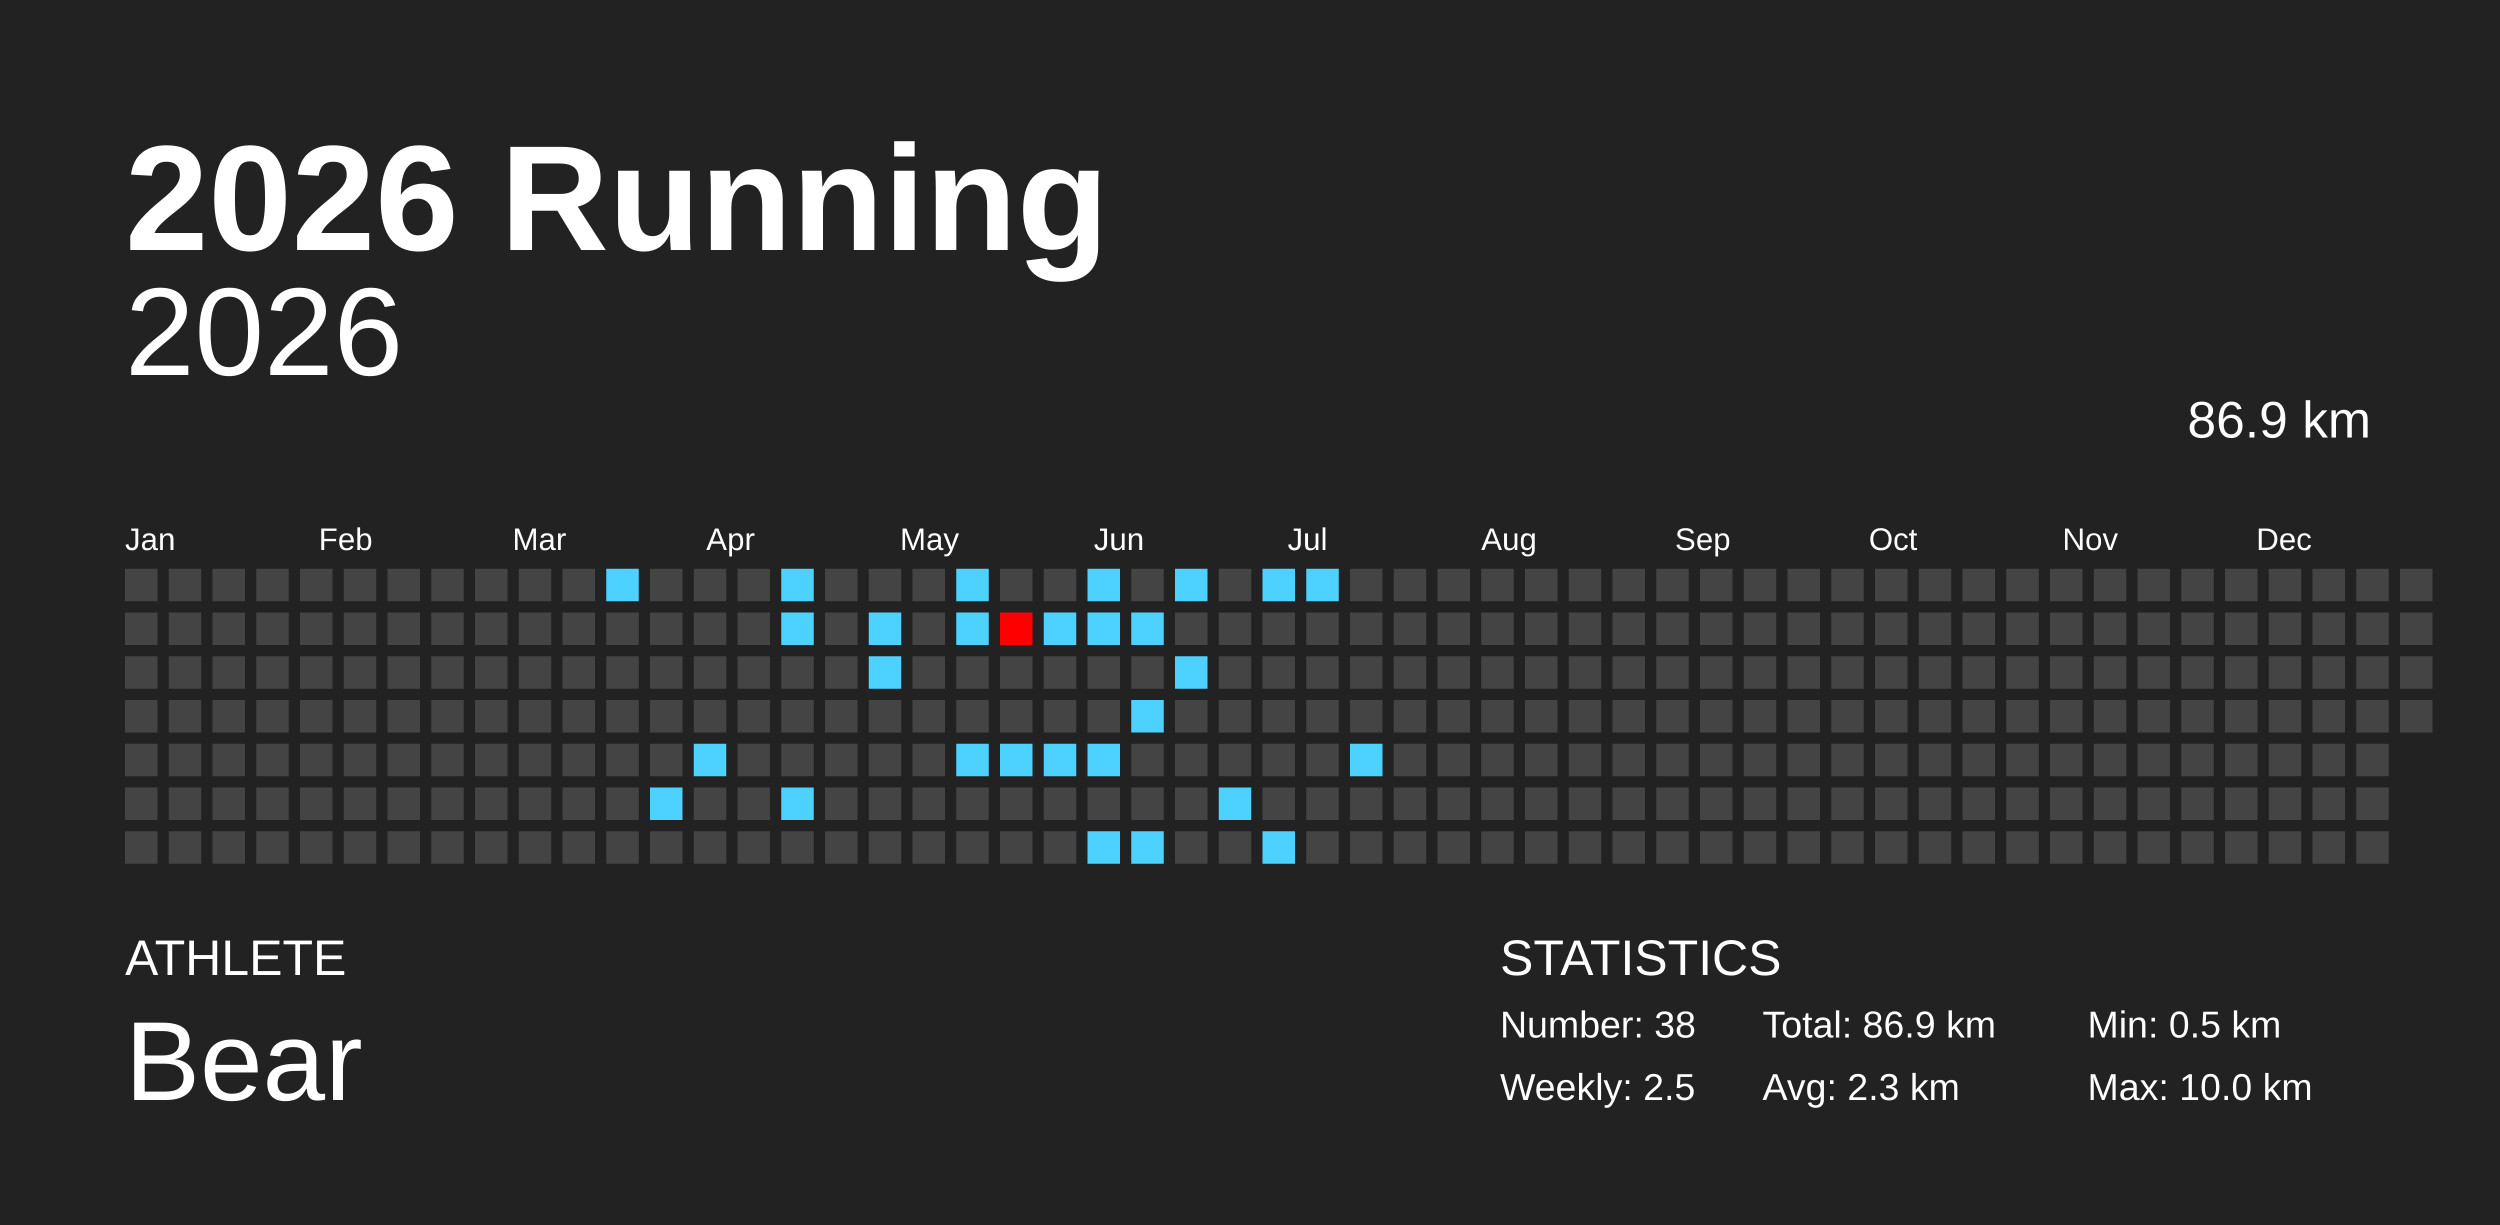
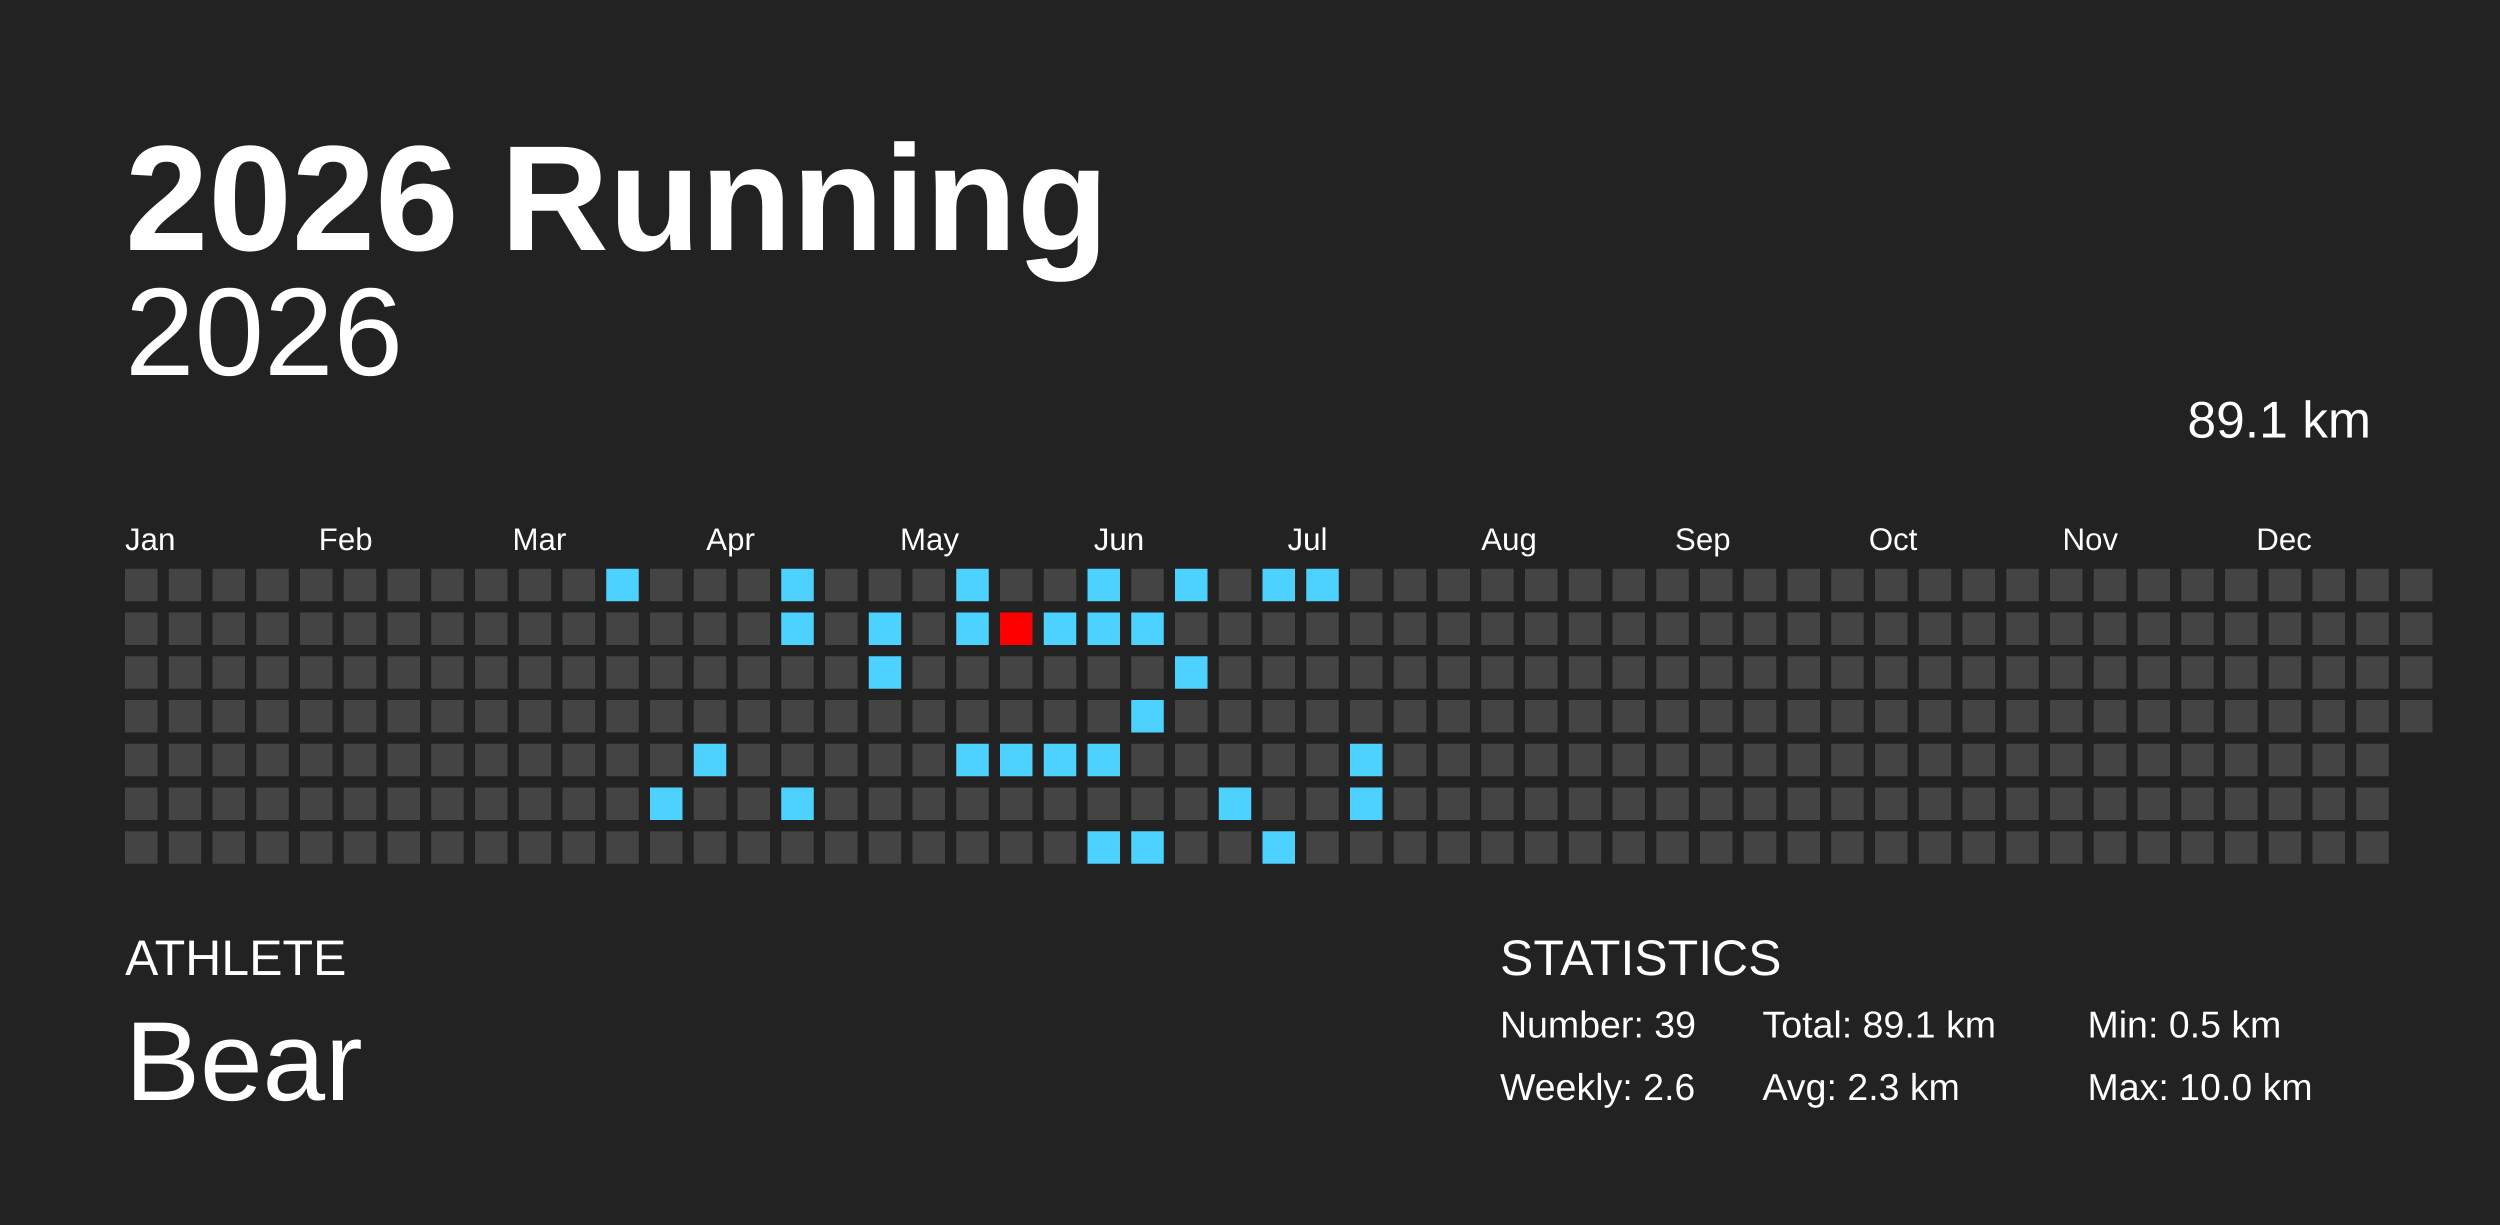
<svg xmlns="http://www.w3.org/2000/svg" baseProfile="full" height="98mm" version="1.1" viewBox="0,0,200,98" width="200mm">
  <defs />
  <rect fill="#222222" height="98" width="200" x="0" y="0" />
  <text fill="#FFFFFF" style="font-size:12px; font-family:Arial; font-weight:bold;" x="10" y="20">2026 Running</text>
  <text fill="#FFFFFF" style="font-size:4px; font-family:Arial" x="10" y="78">ATHLETE</text>
  <text fill="#FFFFFF" style="font-size:9px; font-family:Arial" x="10" y="88">Bear</text>
  <text fill="#FFFFFF" style="font-size:4px; font-family:Arial" x="120" y="78">STATISTICS</text>
-   <text fill="#FFFFFF" style="font-size:3px; font-family:Arial" x="120" y="83">Number: 38</text>
-   <text fill="#FFFFFF" style="font-size:3px; font-family:Arial" x="120" y="88">Weekly: 2.5</text>
-   <text fill="#FFFFFF" style="font-size:3px; font-family:Arial" x="141" y="83">Total: 86.9 km</text>
+   <text fill="#FFFFFF" style="font-size:3px; font-family:Arial" x="120" y="83">Number: 39</text>
+   <text fill="#FFFFFF" style="font-size:3px; font-family:Arial" x="120" y="88">Weekly: 2.6</text>
+   <text fill="#FFFFFF" style="font-size:3px; font-family:Arial" x="141" y="83">Total: 89.1 km</text>
  <text fill="#FFFFFF" style="font-size:3px; font-family:Arial" x="141" y="88">Avg: 2.3 km</text>
  <text fill="#FFFFFF" style="font-size:3px; font-family:Arial" x="167" y="83">Min: 0.5 km</text>
  <text fill="#FFFFFF" style="font-size:3px; font-family:Arial" x="167" y="88">Max: 10.0 km</text>
  <text alignment-baseline="hanging" fill="#FFFFFF" style="font-size:10.0px; font-family:Arial;" x="10" y="30">2026</text>
-   <text alignment-baseline="hanging" fill="#FFFFFF" style="font-size:4.125px; font-family:Arial;" x="175" y="35">86.9 km</text>
+   <text alignment-baseline="hanging" fill="#FFFFFF" style="font-size:4.125px; font-family:Arial;" x="175" y="35">89.1 km</text>
  <text fill="#FFFFFF" style="font-size:2.5px; font-family:Arial" x="10.0" y="44">Jan</text>
  <text fill="#FFFFFF" style="font-size:2.5px; font-family:Arial" x="25.5" y="44">Feb</text>
  <text fill="#FFFFFF" style="font-size:2.5px; font-family:Arial" x="41.0" y="44">Mar</text>
  <text fill="#FFFFFF" style="font-size:2.5px; font-family:Arial" x="56.5" y="44">Apr</text>
  <text fill="#FFFFFF" style="font-size:2.5px; font-family:Arial" x="72.0" y="44">May</text>
  <text fill="#FFFFFF" style="font-size:2.5px; font-family:Arial" x="87.5" y="44">Jun</text>
  <text fill="#FFFFFF" style="font-size:2.5px; font-family:Arial" x="103.0" y="44">Jul</text>
  <text fill="#FFFFFF" style="font-size:2.5px; font-family:Arial" x="118.5" y="44">Aug</text>
  <text fill="#FFFFFF" style="font-size:2.5px; font-family:Arial" x="134.0" y="44">Sep</text>
  <text fill="#FFFFFF" style="font-size:2.5px; font-family:Arial" x="149.5" y="44">Oct</text>
  <text fill="#FFFFFF" style="font-size:2.5px; font-family:Arial" x="165.0" y="44">Nov</text>
  <text fill="#FFFFFF" style="font-size:2.5px; font-family:Arial" x="180.5" y="44">Dec</text>
  <rect fill="#444444" height="2.6" width="2.6" x="10.0" y="45.5" />
  <rect fill="#444444" height="2.6" width="2.6" x="10.0" y="49.0" />
  <rect fill="#444444" height="2.6" width="2.6" x="10.0" y="52.5" />
  <rect fill="#444444" height="2.6" width="2.6" x="10.0" y="56.0" />
  <rect fill="#444444" height="2.6" width="2.6" x="10.0" y="59.5" />
  <rect fill="#444444" height="2.6" width="2.6" x="10.0" y="63.0" />
  <rect fill="#444444" height="2.6" width="2.6" x="10.0" y="66.5" />
  <rect fill="#444444" height="2.6" width="2.6" x="13.5" y="45.5" />
  <rect fill="#444444" height="2.6" width="2.6" x="13.5" y="49.0" />
  <rect fill="#444444" height="2.6" width="2.6" x="13.5" y="52.5" />
  <rect fill="#444444" height="2.6" width="2.6" x="13.5" y="56.0" />
  <rect fill="#444444" height="2.6" width="2.6" x="13.5" y="59.5" />
  <rect fill="#444444" height="2.6" width="2.6" x="13.5" y="63.0" />
  <rect fill="#444444" height="2.6" width="2.6" x="13.5" y="66.5" />
  <rect fill="#444444" height="2.6" width="2.6" x="17.0" y="45.5" />
  <rect fill="#444444" height="2.6" width="2.6" x="17.0" y="49.0" />
  <rect fill="#444444" height="2.6" width="2.6" x="17.0" y="52.5" />
  <rect fill="#444444" height="2.6" width="2.6" x="17.0" y="56.0" />
  <rect fill="#444444" height="2.6" width="2.6" x="17.0" y="59.5" />
  <rect fill="#444444" height="2.6" width="2.6" x="17.0" y="63.0" />
  <rect fill="#444444" height="2.6" width="2.6" x="17.0" y="66.5" />
  <rect fill="#444444" height="2.6" width="2.6" x="20.5" y="45.5" />
  <rect fill="#444444" height="2.6" width="2.6" x="20.5" y="49.0" />
  <rect fill="#444444" height="2.6" width="2.6" x="20.5" y="52.5" />
  <rect fill="#444444" height="2.6" width="2.6" x="20.5" y="56.0" />
  <rect fill="#444444" height="2.6" width="2.6" x="20.5" y="59.5" />
  <rect fill="#444444" height="2.6" width="2.6" x="20.5" y="63.0" />
  <rect fill="#444444" height="2.6" width="2.6" x="20.5" y="66.5" />
  <rect fill="#444444" height="2.6" width="2.6" x="24.0" y="45.5" />
  <rect fill="#444444" height="2.6" width="2.6" x="24.0" y="49.0" />
  <rect fill="#444444" height="2.6" width="2.6" x="24.0" y="52.5" />
  <rect fill="#444444" height="2.6" width="2.6" x="24.0" y="56.0" />
  <rect fill="#444444" height="2.6" width="2.6" x="24.0" y="59.5" />
  <rect fill="#444444" height="2.6" width="2.6" x="24.0" y="63.0" />
  <rect fill="#444444" height="2.6" width="2.6" x="24.0" y="66.5" />
  <rect fill="#444444" height="2.6" width="2.6" x="27.5" y="45.5" />
  <rect fill="#444444" height="2.6" width="2.6" x="27.5" y="49.0" />
  <rect fill="#444444" height="2.6" width="2.6" x="27.5" y="52.5" />
  <rect fill="#444444" height="2.6" width="2.6" x="27.5" y="56.0" />
  <rect fill="#444444" height="2.6" width="2.6" x="27.5" y="59.5" />
  <rect fill="#444444" height="2.6" width="2.6" x="27.5" y="63.0" />
  <rect fill="#444444" height="2.6" width="2.6" x="27.5" y="66.5" />
  <rect fill="#444444" height="2.6" width="2.6" x="31.0" y="45.5" />
  <rect fill="#444444" height="2.6" width="2.6" x="31.0" y="49.0" />
  <rect fill="#444444" height="2.6" width="2.6" x="31.0" y="52.5" />
  <rect fill="#444444" height="2.6" width="2.6" x="31.0" y="56.0" />
  <rect fill="#444444" height="2.6" width="2.6" x="31.0" y="59.5" />
  <rect fill="#444444" height="2.6" width="2.6" x="31.0" y="63.0" />
  <rect fill="#444444" height="2.6" width="2.6" x="31.0" y="66.5" />
  <rect fill="#444444" height="2.6" width="2.6" x="34.5" y="45.5" />
  <rect fill="#444444" height="2.6" width="2.6" x="34.5" y="49.0" />
  <rect fill="#444444" height="2.6" width="2.6" x="34.5" y="52.5" />
  <rect fill="#444444" height="2.6" width="2.6" x="34.5" y="56.0" />
  <rect fill="#444444" height="2.6" width="2.6" x="34.5" y="59.5" />
  <rect fill="#444444" height="2.6" width="2.6" x="34.5" y="63.0" />
  <rect fill="#444444" height="2.6" width="2.6" x="34.5" y="66.5" />
  <rect fill="#444444" height="2.6" width="2.6" x="38.0" y="45.5" />
  <rect fill="#444444" height="2.6" width="2.6" x="38.0" y="49.0" />
  <rect fill="#444444" height="2.6" width="2.6" x="38.0" y="52.5" />
  <rect fill="#444444" height="2.6" width="2.6" x="38.0" y="56.0" />
  <rect fill="#444444" height="2.6" width="2.6" x="38.0" y="59.5" />
  <rect fill="#444444" height="2.6" width="2.6" x="38.0" y="63.0" />
  <rect fill="#444444" height="2.6" width="2.6" x="38.0" y="66.5" />
  <rect fill="#444444" height="2.6" width="2.6" x="41.5" y="45.5" />
  <rect fill="#444444" height="2.6" width="2.6" x="41.5" y="49.0" />
  <rect fill="#444444" height="2.6" width="2.6" x="41.5" y="52.5" />
  <rect fill="#444444" height="2.6" width="2.6" x="41.5" y="56.0" />
  <rect fill="#444444" height="2.6" width="2.6" x="41.5" y="59.5" />
  <rect fill="#444444" height="2.6" width="2.6" x="41.5" y="63.0" />
  <rect fill="#444444" height="2.6" width="2.6" x="41.5" y="66.5" />
  <rect fill="#444444" height="2.6" width="2.6" x="45.0" y="45.5" />
  <rect fill="#444444" height="2.6" width="2.6" x="45.0" y="49.0" />
  <rect fill="#444444" height="2.6" width="2.6" x="45.0" y="52.5" />
  <rect fill="#444444" height="2.6" width="2.6" x="45.0" y="56.0" />
  <rect fill="#444444" height="2.6" width="2.6" x="45.0" y="59.5" />
  <rect fill="#444444" height="2.6" width="2.6" x="45.0" y="63.0" />
  <rect fill="#444444" height="2.6" width="2.6" x="45.0" y="66.5" />
  <rect fill="#4dd2ff" height="2.6" width="2.6" x="48.5" y="45.5" />
  <rect fill="#444444" height="2.6" width="2.6" x="48.5" y="49.0" />
  <rect fill="#444444" height="2.6" width="2.6" x="48.5" y="52.5" />
  <rect fill="#444444" height="2.6" width="2.6" x="48.5" y="56.0" />
  <rect fill="#444444" height="2.6" width="2.6" x="48.5" y="59.5" />
  <rect fill="#444444" height="2.6" width="2.6" x="48.5" y="63.0" />
  <rect fill="#444444" height="2.6" width="2.6" x="48.5" y="66.5" />
  <rect fill="#444444" height="2.6" width="2.6" x="52.0" y="45.5" />
  <rect fill="#444444" height="2.6" width="2.6" x="52.0" y="49.0" />
  <rect fill="#444444" height="2.6" width="2.6" x="52.0" y="52.5" />
  <rect fill="#444444" height="2.6" width="2.6" x="52.0" y="56.0" />
  <rect fill="#444444" height="2.6" width="2.6" x="52.0" y="59.5" />
  <rect fill="#4dd2ff" height="2.6" width="2.6" x="52.0" y="63.0" />
  <rect fill="#444444" height="2.6" width="2.6" x="52.0" y="66.5" />
  <rect fill="#444444" height="2.6" width="2.6" x="55.5" y="45.5" />
  <rect fill="#444444" height="2.6" width="2.6" x="55.5" y="49.0" />
  <rect fill="#444444" height="2.6" width="2.6" x="55.5" y="52.5" />
  <rect fill="#444444" height="2.6" width="2.6" x="55.5" y="56.0" />
  <rect fill="#4dd2ff" height="2.6" width="2.6" x="55.5" y="59.5" />
  <rect fill="#444444" height="2.6" width="2.6" x="55.5" y="63.0" />
  <rect fill="#444444" height="2.6" width="2.6" x="55.5" y="66.5" />
  <rect fill="#444444" height="2.6" width="2.6" x="59.0" y="45.5" />
  <rect fill="#444444" height="2.6" width="2.6" x="59.0" y="49.0" />
  <rect fill="#444444" height="2.6" width="2.6" x="59.0" y="52.5" />
  <rect fill="#444444" height="2.6" width="2.6" x="59.0" y="56.0" />
  <rect fill="#444444" height="2.6" width="2.6" x="59.0" y="59.5" />
  <rect fill="#444444" height="2.6" width="2.6" x="59.0" y="63.0" />
  <rect fill="#444444" height="2.6" width="2.6" x="59.0" y="66.5" />
  <rect fill="#4dd2ff" height="2.6" width="2.6" x="62.5" y="45.5" />
  <rect fill="#4dd2ff" height="2.6" width="2.6" x="62.5" y="49.0" />
  <rect fill="#444444" height="2.6" width="2.6" x="62.5" y="52.5" />
  <rect fill="#444444" height="2.6" width="2.6" x="62.5" y="56.0" />
  <rect fill="#444444" height="2.6" width="2.6" x="62.5" y="59.5" />
  <rect fill="#4dd2ff" height="2.6" width="2.6" x="62.5" y="63.0" />
  <rect fill="#444444" height="2.6" width="2.6" x="62.5" y="66.5" />
  <rect fill="#444444" height="2.6" width="2.6" x="66.0" y="45.5" />
  <rect fill="#444444" height="2.6" width="2.6" x="66.0" y="49.0" />
  <rect fill="#444444" height="2.6" width="2.6" x="66.0" y="52.5" />
  <rect fill="#444444" height="2.6" width="2.6" x="66.0" y="56.0" />
  <rect fill="#444444" height="2.6" width="2.6" x="66.0" y="59.5" />
  <rect fill="#444444" height="2.6" width="2.6" x="66.0" y="63.0" />
  <rect fill="#444444" height="2.6" width="2.6" x="66.0" y="66.5" />
  <rect fill="#444444" height="2.6" width="2.6" x="69.5" y="45.5" />
  <rect fill="#4dd2ff" height="2.6" width="2.6" x="69.5" y="49.0" />
  <rect fill="#4dd2ff" height="2.6" width="2.6" x="69.5" y="52.5" />
  <rect fill="#444444" height="2.6" width="2.6" x="69.5" y="56.0" />
  <rect fill="#444444" height="2.6" width="2.6" x="69.5" y="59.5" />
  <rect fill="#444444" height="2.6" width="2.6" x="69.5" y="63.0" />
  <rect fill="#444444" height="2.6" width="2.6" x="69.5" y="66.5" />
  <rect fill="#444444" height="2.6" width="2.6" x="73.0" y="45.5" />
  <rect fill="#444444" height="2.6" width="2.6" x="73.0" y="49.0" />
  <rect fill="#444444" height="2.6" width="2.6" x="73.0" y="52.5" />
  <rect fill="#444444" height="2.6" width="2.6" x="73.0" y="56.0" />
  <rect fill="#444444" height="2.6" width="2.6" x="73.0" y="59.5" />
  <rect fill="#444444" height="2.6" width="2.6" x="73.0" y="63.0" />
  <rect fill="#444444" height="2.6" width="2.6" x="73.0" y="66.5" />
  <rect fill="#4dd2ff" height="2.6" width="2.6" x="76.5" y="45.5" />
  <rect fill="#4dd2ff" height="2.6" width="2.6" x="76.5" y="49.0" />
  <rect fill="#444444" height="2.6" width="2.6" x="76.5" y="52.5" />
  <rect fill="#444444" height="2.6" width="2.6" x="76.5" y="56.0" />
  <rect fill="#4dd2ff" height="2.6" width="2.6" x="76.5" y="59.5" />
  <rect fill="#444444" height="2.6" width="2.6" x="76.5" y="63.0" />
  <rect fill="#444444" height="2.6" width="2.6" x="76.5" y="66.5" />
  <rect fill="#444444" height="2.6" width="2.6" x="80.0" y="45.5" />
  <rect fill="#ff0000" height="2.6" width="2.6" x="80.0" y="49.0" />
  <rect fill="#444444" height="2.6" width="2.6" x="80.0" y="52.5" />
  <rect fill="#444444" height="2.6" width="2.6" x="80.0" y="56.0" />
  <rect fill="#4dd2ff" height="2.6" width="2.6" x="80.0" y="59.5" />
  <rect fill="#444444" height="2.6" width="2.6" x="80.0" y="63.0" />
  <rect fill="#444444" height="2.6" width="2.6" x="80.0" y="66.5" />
  <rect fill="#444444" height="2.6" width="2.6" x="83.5" y="45.5" />
  <rect fill="#4dd2ff" height="2.6" width="2.6" x="83.5" y="49.0" />
  <rect fill="#444444" height="2.6" width="2.6" x="83.5" y="52.5" />
  <rect fill="#444444" height="2.6" width="2.6" x="83.5" y="56.0" />
  <rect fill="#4dd2ff" height="2.6" width="2.6" x="83.5" y="59.5" />
  <rect fill="#444444" height="2.6" width="2.6" x="83.5" y="63.0" />
  <rect fill="#444444" height="2.6" width="2.6" x="83.5" y="66.5" />
  <rect fill="#4dd2ff" height="2.6" width="2.6" x="87.0" y="45.5" />
  <rect fill="#4dd2ff" height="2.6" width="2.6" x="87.0" y="49.0" />
  <rect fill="#444444" height="2.6" width="2.6" x="87.0" y="52.5" />
  <rect fill="#444444" height="2.6" width="2.6" x="87.0" y="56.0" />
  <rect fill="#4dd2ff" height="2.6" width="2.6" x="87.0" y="59.5" />
  <rect fill="#444444" height="2.6" width="2.6" x="87.0" y="63.0" />
  <rect fill="#4dd2ff" height="2.6" width="2.6" x="87.0" y="66.5" />
  <rect fill="#444444" height="2.6" width="2.6" x="90.5" y="45.5" />
  <rect fill="#4dd2ff" height="2.6" width="2.6" x="90.5" y="49.0" />
  <rect fill="#444444" height="2.6" width="2.6" x="90.5" y="52.5" />
  <rect fill="#4dd2ff" height="2.6" width="2.6" x="90.5" y="56.0" />
  <rect fill="#444444" height="2.6" width="2.6" x="90.5" y="59.5" />
  <rect fill="#444444" height="2.6" width="2.6" x="90.5" y="63.0" />
  <rect fill="#4dd2ff" height="2.6" width="2.6" x="90.5" y="66.5" />
  <rect fill="#4dd2ff" height="2.6" width="2.6" x="94.0" y="45.5" />
  <rect fill="#444444" height="2.6" width="2.6" x="94.0" y="49.0" />
  <rect fill="#4dd2ff" height="2.6" width="2.6" x="94.0" y="52.5" />
  <rect fill="#444444" height="2.6" width="2.6" x="94.0" y="56.0" />
  <rect fill="#444444" height="2.6" width="2.6" x="94.0" y="59.5" />
  <rect fill="#444444" height="2.6" width="2.6" x="94.0" y="63.0" />
  <rect fill="#444444" height="2.6" width="2.6" x="94.0" y="66.5" />
  <rect fill="#444444" height="2.6" width="2.6" x="97.5" y="45.5" />
  <rect fill="#444444" height="2.6" width="2.6" x="97.5" y="49.0" />
  <rect fill="#444444" height="2.6" width="2.6" x="97.5" y="52.5" />
  <rect fill="#444444" height="2.6" width="2.6" x="97.5" y="56.0" />
  <rect fill="#444444" height="2.6" width="2.6" x="97.5" y="59.5" />
  <rect fill="#4dd2ff" height="2.6" width="2.6" x="97.5" y="63.0" />
  <rect fill="#444444" height="2.6" width="2.6" x="97.5" y="66.5" />
  <rect fill="#4dd2ff" height="2.6" width="2.6" x="101.0" y="45.5" />
  <rect fill="#444444" height="2.6" width="2.6" x="101.0" y="49.0" />
  <rect fill="#444444" height="2.6" width="2.6" x="101.0" y="52.5" />
  <rect fill="#444444" height="2.6" width="2.6" x="101.0" y="56.0" />
  <rect fill="#444444" height="2.6" width="2.6" x="101.0" y="59.5" />
  <rect fill="#444444" height="2.6" width="2.6" x="101.0" y="63.0" />
  <rect fill="#4dd2ff" height="2.6" width="2.6" x="101.0" y="66.5" />
  <rect fill="#4dd2ff" height="2.6" width="2.6" x="104.5" y="45.5" />
  <rect fill="#444444" height="2.6" width="2.6" x="104.5" y="49.0" />
  <rect fill="#444444" height="2.6" width="2.6" x="104.5" y="52.5" />
  <rect fill="#444444" height="2.6" width="2.6" x="104.5" y="56.0" />
  <rect fill="#444444" height="2.6" width="2.6" x="104.5" y="59.5" />
  <rect fill="#444444" height="2.6" width="2.6" x="104.5" y="63.0" />
  <rect fill="#444444" height="2.6" width="2.6" x="104.5" y="66.5" />
  <rect fill="#444444" height="2.6" width="2.6" x="108.0" y="45.5" />
  <rect fill="#444444" height="2.6" width="2.6" x="108.0" y="49.0" />
  <rect fill="#444444" height="2.6" width="2.6" x="108.0" y="52.5" />
  <rect fill="#444444" height="2.6" width="2.6" x="108.0" y="56.0" />
  <rect fill="#4dd2ff" height="2.6" width="2.6" x="108.0" y="59.5" />
-   <rect fill="#444444" height="2.6" width="2.6" x="108.0" y="63.0" />
+   <rect fill="#4dd2ff" height="2.6" width="2.6" x="108.0" y="63.0" />
  <rect fill="#444444" height="2.6" width="2.6" x="108.0" y="66.5" />
  <rect fill="#444444" height="2.6" width="2.6" x="111.5" y="45.5" />
  <rect fill="#444444" height="2.6" width="2.6" x="111.5" y="49.0" />
  <rect fill="#444444" height="2.6" width="2.6" x="111.5" y="52.5" />
  <rect fill="#444444" height="2.6" width="2.6" x="111.5" y="56.0" />
  <rect fill="#444444" height="2.6" width="2.6" x="111.5" y="59.5" />
  <rect fill="#444444" height="2.6" width="2.6" x="111.5" y="63.0" />
  <rect fill="#444444" height="2.6" width="2.6" x="111.5" y="66.5" />
  <rect fill="#444444" height="2.6" width="2.6" x="115.0" y="45.5" />
  <rect fill="#444444" height="2.6" width="2.6" x="115.0" y="49.0" />
  <rect fill="#444444" height="2.6" width="2.6" x="115.0" y="52.5" />
  <rect fill="#444444" height="2.6" width="2.6" x="115.0" y="56.0" />
  <rect fill="#444444" height="2.6" width="2.6" x="115.0" y="59.5" />
  <rect fill="#444444" height="2.6" width="2.6" x="115.0" y="63.0" />
  <rect fill="#444444" height="2.6" width="2.6" x="115.0" y="66.5" />
  <rect fill="#444444" height="2.6" width="2.6" x="118.5" y="45.5" />
  <rect fill="#444444" height="2.6" width="2.6" x="118.5" y="49.0" />
  <rect fill="#444444" height="2.6" width="2.6" x="118.5" y="52.5" />
  <rect fill="#444444" height="2.6" width="2.6" x="118.5" y="56.0" />
  <rect fill="#444444" height="2.6" width="2.6" x="118.5" y="59.5" />
  <rect fill="#444444" height="2.6" width="2.6" x="118.5" y="63.0" />
  <rect fill="#444444" height="2.6" width="2.6" x="118.5" y="66.5" />
  <rect fill="#444444" height="2.6" width="2.6" x="122.0" y="45.5" />
  <rect fill="#444444" height="2.6" width="2.6" x="122.0" y="49.0" />
  <rect fill="#444444" height="2.6" width="2.6" x="122.0" y="52.5" />
  <rect fill="#444444" height="2.6" width="2.6" x="122.0" y="56.0" />
  <rect fill="#444444" height="2.6" width="2.6" x="122.0" y="59.5" />
  <rect fill="#444444" height="2.6" width="2.6" x="122.0" y="63.0" />
  <rect fill="#444444" height="2.6" width="2.6" x="122.0" y="66.5" />
  <rect fill="#444444" height="2.6" width="2.6" x="125.5" y="45.5" />
  <rect fill="#444444" height="2.6" width="2.6" x="125.5" y="49.0" />
  <rect fill="#444444" height="2.6" width="2.6" x="125.5" y="52.5" />
  <rect fill="#444444" height="2.6" width="2.6" x="125.5" y="56.0" />
  <rect fill="#444444" height="2.6" width="2.6" x="125.5" y="59.5" />
  <rect fill="#444444" height="2.6" width="2.6" x="125.5" y="63.0" />
  <rect fill="#444444" height="2.6" width="2.6" x="125.5" y="66.5" />
  <rect fill="#444444" height="2.6" width="2.6" x="129.0" y="45.5" />
  <rect fill="#444444" height="2.6" width="2.6" x="129.0" y="49.0" />
  <rect fill="#444444" height="2.6" width="2.6" x="129.0" y="52.5" />
  <rect fill="#444444" height="2.6" width="2.6" x="129.0" y="56.0" />
  <rect fill="#444444" height="2.6" width="2.6" x="129.0" y="59.5" />
  <rect fill="#444444" height="2.6" width="2.6" x="129.0" y="63.0" />
  <rect fill="#444444" height="2.6" width="2.6" x="129.0" y="66.5" />
  <rect fill="#444444" height="2.6" width="2.6" x="132.5" y="45.5" />
  <rect fill="#444444" height="2.6" width="2.6" x="132.5" y="49.0" />
  <rect fill="#444444" height="2.6" width="2.6" x="132.5" y="52.5" />
  <rect fill="#444444" height="2.6" width="2.6" x="132.5" y="56.0" />
  <rect fill="#444444" height="2.6" width="2.6" x="132.5" y="59.5" />
  <rect fill="#444444" height="2.6" width="2.6" x="132.5" y="63.0" />
  <rect fill="#444444" height="2.6" width="2.6" x="132.5" y="66.5" />
  <rect fill="#444444" height="2.6" width="2.6" x="136.0" y="45.5" />
  <rect fill="#444444" height="2.6" width="2.6" x="136.0" y="49.0" />
  <rect fill="#444444" height="2.6" width="2.6" x="136.0" y="52.5" />
  <rect fill="#444444" height="2.6" width="2.6" x="136.0" y="56.0" />
  <rect fill="#444444" height="2.6" width="2.6" x="136.0" y="59.5" />
  <rect fill="#444444" height="2.6" width="2.6" x="136.0" y="63.0" />
  <rect fill="#444444" height="2.6" width="2.6" x="136.0" y="66.5" />
  <rect fill="#444444" height="2.6" width="2.6" x="139.5" y="45.5" />
  <rect fill="#444444" height="2.6" width="2.6" x="139.5" y="49.0" />
  <rect fill="#444444" height="2.6" width="2.6" x="139.5" y="52.5" />
  <rect fill="#444444" height="2.6" width="2.6" x="139.5" y="56.0" />
  <rect fill="#444444" height="2.6" width="2.6" x="139.5" y="59.5" />
  <rect fill="#444444" height="2.6" width="2.6" x="139.5" y="63.0" />
  <rect fill="#444444" height="2.6" width="2.6" x="139.5" y="66.5" />
  <rect fill="#444444" height="2.6" width="2.6" x="143.0" y="45.5" />
  <rect fill="#444444" height="2.6" width="2.6" x="143.0" y="49.0" />
  <rect fill="#444444" height="2.6" width="2.6" x="143.0" y="52.5" />
  <rect fill="#444444" height="2.6" width="2.6" x="143.0" y="56.0" />
  <rect fill="#444444" height="2.6" width="2.6" x="143.0" y="59.5" />
  <rect fill="#444444" height="2.6" width="2.6" x="143.0" y="63.0" />
  <rect fill="#444444" height="2.6" width="2.6" x="143.0" y="66.5" />
  <rect fill="#444444" height="2.6" width="2.6" x="146.5" y="45.5" />
  <rect fill="#444444" height="2.6" width="2.6" x="146.5" y="49.0" />
  <rect fill="#444444" height="2.6" width="2.6" x="146.5" y="52.5" />
  <rect fill="#444444" height="2.6" width="2.6" x="146.5" y="56.0" />
  <rect fill="#444444" height="2.6" width="2.6" x="146.5" y="59.5" />
  <rect fill="#444444" height="2.6" width="2.6" x="146.5" y="63.0" />
  <rect fill="#444444" height="2.6" width="2.6" x="146.5" y="66.5" />
  <rect fill="#444444" height="2.6" width="2.6" x="150.0" y="45.5" />
  <rect fill="#444444" height="2.6" width="2.6" x="150.0" y="49.0" />
  <rect fill="#444444" height="2.6" width="2.6" x="150.0" y="52.5" />
  <rect fill="#444444" height="2.6" width="2.6" x="150.0" y="56.0" />
  <rect fill="#444444" height="2.6" width="2.6" x="150.0" y="59.5" />
  <rect fill="#444444" height="2.6" width="2.6" x="150.0" y="63.0" />
  <rect fill="#444444" height="2.6" width="2.6" x="150.0" y="66.5" />
  <rect fill="#444444" height="2.6" width="2.6" x="153.5" y="45.5" />
  <rect fill="#444444" height="2.6" width="2.6" x="153.5" y="49.0" />
  <rect fill="#444444" height="2.6" width="2.6" x="153.5" y="52.5" />
  <rect fill="#444444" height="2.6" width="2.6" x="153.5" y="56.0" />
  <rect fill="#444444" height="2.6" width="2.6" x="153.5" y="59.5" />
  <rect fill="#444444" height="2.6" width="2.6" x="153.5" y="63.0" />
  <rect fill="#444444" height="2.6" width="2.6" x="153.5" y="66.5" />
  <rect fill="#444444" height="2.6" width="2.6" x="157.0" y="45.5" />
  <rect fill="#444444" height="2.6" width="2.6" x="157.0" y="49.0" />
  <rect fill="#444444" height="2.6" width="2.6" x="157.0" y="52.5" />
  <rect fill="#444444" height="2.6" width="2.6" x="157.0" y="56.0" />
  <rect fill="#444444" height="2.6" width="2.6" x="157.0" y="59.5" />
  <rect fill="#444444" height="2.6" width="2.6" x="157.0" y="63.0" />
  <rect fill="#444444" height="2.6" width="2.6" x="157.0" y="66.5" />
  <rect fill="#444444" height="2.6" width="2.6" x="160.5" y="45.5" />
  <rect fill="#444444" height="2.6" width="2.6" x="160.5" y="49.0" />
  <rect fill="#444444" height="2.6" width="2.6" x="160.5" y="52.5" />
  <rect fill="#444444" height="2.6" width="2.6" x="160.5" y="56.0" />
  <rect fill="#444444" height="2.6" width="2.6" x="160.5" y="59.5" />
  <rect fill="#444444" height="2.6" width="2.6" x="160.5" y="63.0" />
  <rect fill="#444444" height="2.6" width="2.6" x="160.5" y="66.5" />
  <rect fill="#444444" height="2.6" width="2.6" x="164.0" y="45.5" />
  <rect fill="#444444" height="2.6" width="2.6" x="164.0" y="49.0" />
  <rect fill="#444444" height="2.6" width="2.6" x="164.0" y="52.5" />
  <rect fill="#444444" height="2.6" width="2.6" x="164.0" y="56.0" />
  <rect fill="#444444" height="2.6" width="2.6" x="164.0" y="59.5" />
  <rect fill="#444444" height="2.6" width="2.6" x="164.0" y="63.0" />
  <rect fill="#444444" height="2.6" width="2.6" x="164.0" y="66.5" />
  <rect fill="#444444" height="2.6" width="2.6" x="167.5" y="45.5" />
  <rect fill="#444444" height="2.6" width="2.6" x="167.5" y="49.0" />
  <rect fill="#444444" height="2.6" width="2.6" x="167.5" y="52.5" />
  <rect fill="#444444" height="2.6" width="2.6" x="167.5" y="56.0" />
  <rect fill="#444444" height="2.6" width="2.6" x="167.5" y="59.5" />
  <rect fill="#444444" height="2.6" width="2.6" x="167.5" y="63.0" />
  <rect fill="#444444" height="2.6" width="2.6" x="167.5" y="66.5" />
  <rect fill="#444444" height="2.6" width="2.6" x="171.0" y="45.5" />
  <rect fill="#444444" height="2.6" width="2.6" x="171.0" y="49.0" />
  <rect fill="#444444" height="2.6" width="2.6" x="171.0" y="52.5" />
  <rect fill="#444444" height="2.6" width="2.6" x="171.0" y="56.0" />
  <rect fill="#444444" height="2.6" width="2.6" x="171.0" y="59.5" />
  <rect fill="#444444" height="2.6" width="2.6" x="171.0" y="63.0" />
  <rect fill="#444444" height="2.6" width="2.6" x="171.0" y="66.5" />
  <rect fill="#444444" height="2.6" width="2.6" x="174.5" y="45.5" />
  <rect fill="#444444" height="2.6" width="2.6" x="174.5" y="49.0" />
  <rect fill="#444444" height="2.6" width="2.6" x="174.5" y="52.5" />
  <rect fill="#444444" height="2.6" width="2.6" x="174.5" y="56.0" />
  <rect fill="#444444" height="2.6" width="2.6" x="174.5" y="59.5" />
  <rect fill="#444444" height="2.6" width="2.6" x="174.5" y="63.0" />
  <rect fill="#444444" height="2.6" width="2.6" x="174.5" y="66.5" />
  <rect fill="#444444" height="2.6" width="2.6" x="178.0" y="45.5" />
  <rect fill="#444444" height="2.6" width="2.6" x="178.0" y="49.0" />
  <rect fill="#444444" height="2.6" width="2.6" x="178.0" y="52.5" />
  <rect fill="#444444" height="2.6" width="2.6" x="178.0" y="56.0" />
  <rect fill="#444444" height="2.6" width="2.6" x="178.0" y="59.5" />
  <rect fill="#444444" height="2.6" width="2.6" x="178.0" y="63.0" />
  <rect fill="#444444" height="2.6" width="2.6" x="178.0" y="66.5" />
  <rect fill="#444444" height="2.6" width="2.6" x="181.5" y="45.5" />
  <rect fill="#444444" height="2.6" width="2.6" x="181.5" y="49.0" />
  <rect fill="#444444" height="2.6" width="2.6" x="181.5" y="52.5" />
  <rect fill="#444444" height="2.6" width="2.6" x="181.5" y="56.0" />
  <rect fill="#444444" height="2.6" width="2.6" x="181.5" y="59.5" />
  <rect fill="#444444" height="2.6" width="2.6" x="181.5" y="63.0" />
  <rect fill="#444444" height="2.6" width="2.6" x="181.5" y="66.5" />
  <rect fill="#444444" height="2.6" width="2.6" x="185.0" y="45.5" />
  <rect fill="#444444" height="2.6" width="2.6" x="185.0" y="49.0" />
  <rect fill="#444444" height="2.6" width="2.6" x="185.0" y="52.5" />
  <rect fill="#444444" height="2.6" width="2.6" x="185.0" y="56.0" />
  <rect fill="#444444" height="2.6" width="2.6" x="185.0" y="59.5" />
  <rect fill="#444444" height="2.6" width="2.6" x="185.0" y="63.0" />
  <rect fill="#444444" height="2.6" width="2.6" x="185.0" y="66.5" />
  <rect fill="#444444" height="2.6" width="2.6" x="188.5" y="45.5" />
  <rect fill="#444444" height="2.6" width="2.6" x="188.5" y="49.0" />
  <rect fill="#444444" height="2.6" width="2.6" x="188.5" y="52.5" />
  <rect fill="#444444" height="2.6" width="2.6" x="188.5" y="56.0" />
  <rect fill="#444444" height="2.6" width="2.6" x="188.5" y="59.5" />
  <rect fill="#444444" height="2.6" width="2.6" x="188.5" y="63.0" />
  <rect fill="#444444" height="2.6" width="2.6" x="188.5" y="66.5" />
  <rect fill="#444444" height="2.6" width="2.6" x="192.0" y="45.5" />
  <rect fill="#444444" height="2.6" width="2.6" x="192.0" y="49.0" />
  <rect fill="#444444" height="2.6" width="2.6" x="192.0" y="52.5" />
  <rect fill="#444444" height="2.6" width="2.6" x="192.0" y="56.0" />
</svg>
